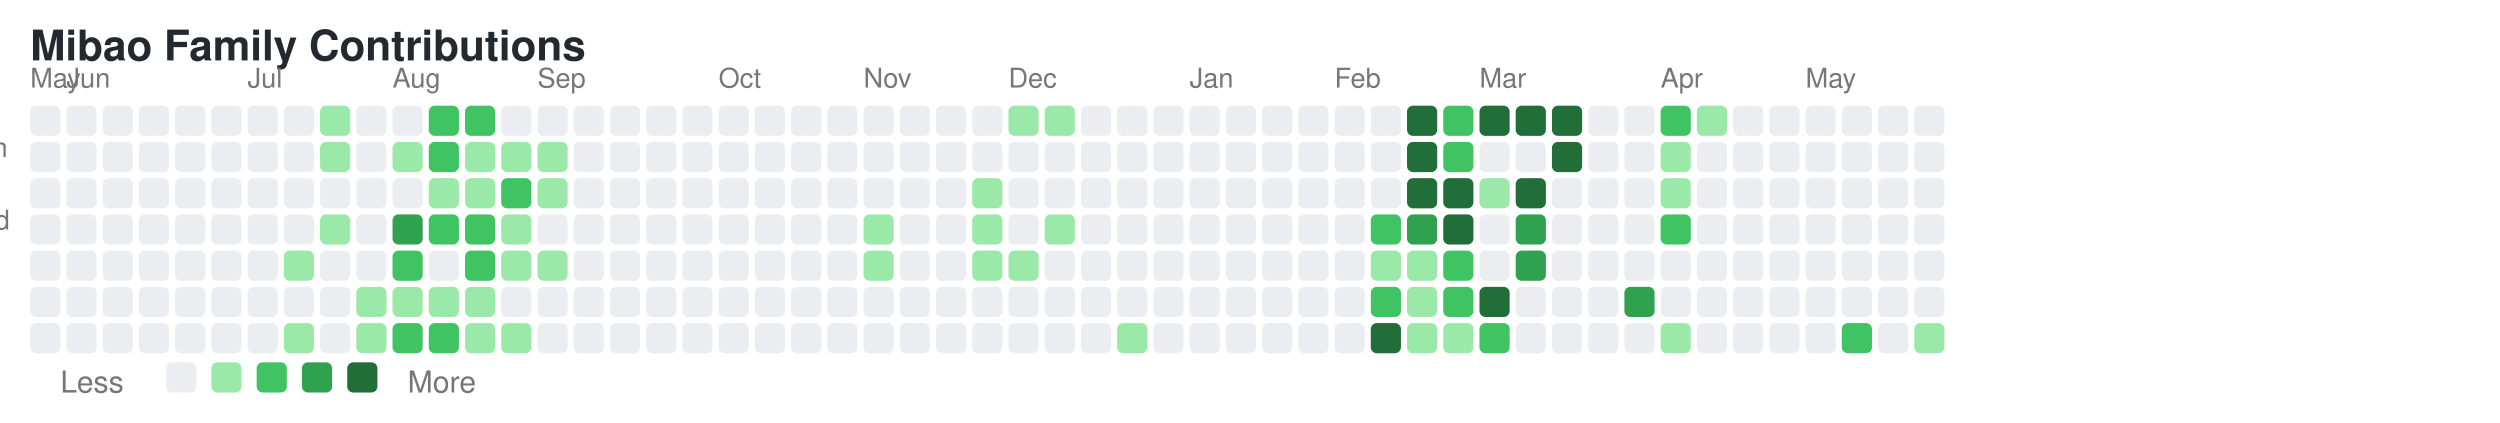
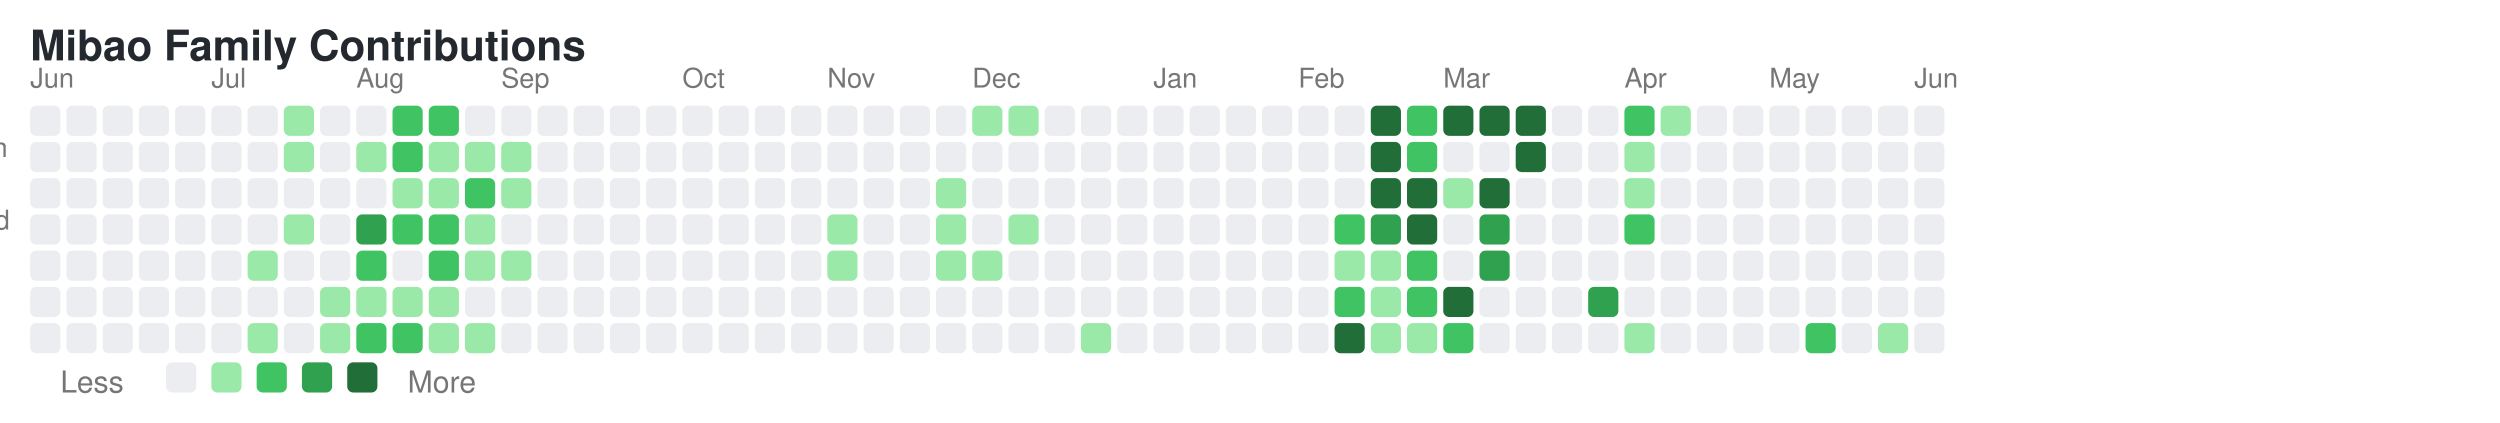
<svg xmlns="http://www.w3.org/2000/svg" width="828" height="140">
  <text x="10" y="20" font-family="-apple-system, BlinkMacSystemFont, Segoe UI, Helvetica, Arial, sans-serif" font-size="14" font-weight="600" fill="#24292f">Mibao Family Contributions</text>
  <g transform="translate(10, 35)">
-     <text x="0" y="-6" font-family="-apple-system, BlinkMacSystemFont, Segoe UI, Helvetica, Arial, sans-serif" font-size="9" fill="#767676">May</text>
-     <text x="12" y="-6" font-family="-apple-system, BlinkMacSystemFont, Segoe UI, Helvetica, Arial, sans-serif" font-size="9" fill="#767676">Jun</text>
-     <text x="72" y="-6" font-family="-apple-system, BlinkMacSystemFont, Segoe UI, Helvetica, Arial, sans-serif" font-size="9" fill="#767676">Jul</text>
-     <text x="120" y="-6" font-family="-apple-system, BlinkMacSystemFont, Segoe UI, Helvetica, Arial, sans-serif" font-size="9" fill="#767676">Aug</text>
-     <text x="168" y="-6" font-family="-apple-system, BlinkMacSystemFont, Segoe UI, Helvetica, Arial, sans-serif" font-size="9" fill="#767676">Sep</text>
-     <text x="228" y="-6" font-family="-apple-system, BlinkMacSystemFont, Segoe UI, Helvetica, Arial, sans-serif" font-size="9" fill="#767676">Oct</text>
-     <text x="276" y="-6" font-family="-apple-system, BlinkMacSystemFont, Segoe UI, Helvetica, Arial, sans-serif" font-size="9" fill="#767676">Nov</text>
-     <text x="324" y="-6" font-family="-apple-system, BlinkMacSystemFont, Segoe UI, Helvetica, Arial, sans-serif" font-size="9" fill="#767676">Dec</text>
-     <text x="384" y="-6" font-family="-apple-system, BlinkMacSystemFont, Segoe UI, Helvetica, Arial, sans-serif" font-size="9" fill="#767676">Jan</text>
-     <text x="432" y="-6" font-family="-apple-system, BlinkMacSystemFont, Segoe UI, Helvetica, Arial, sans-serif" font-size="9" fill="#767676">Feb</text>
-     <text x="480" y="-6" font-family="-apple-system, BlinkMacSystemFont, Segoe UI, Helvetica, Arial, sans-serif" font-size="9" fill="#767676">Mar</text>
-     <text x="540" y="-6" font-family="-apple-system, BlinkMacSystemFont, Segoe UI, Helvetica, Arial, sans-serif" font-size="9" fill="#767676">Apr</text>
-     <text x="588" y="-6" font-family="-apple-system, BlinkMacSystemFont, Segoe UI, Helvetica, Arial, sans-serif" font-size="9" fill="#767676">May</text>
+     <text x="0" y="-6" font-family="-apple-system, BlinkMacSystemFont, Segoe UI, Helvetica, Arial, sans-serif" font-size="9" fill="#767676">Jun</text>
+     <text x="60" y="-6" font-family="-apple-system, BlinkMacSystemFont, Segoe UI, Helvetica, Arial, sans-serif" font-size="9" fill="#767676">Jul</text>
+     <text x="108" y="-6" font-family="-apple-system, BlinkMacSystemFont, Segoe UI, Helvetica, Arial, sans-serif" font-size="9" fill="#767676">Aug</text>
+     <text x="156" y="-6" font-family="-apple-system, BlinkMacSystemFont, Segoe UI, Helvetica, Arial, sans-serif" font-size="9" fill="#767676">Sep</text>
+     <text x="216" y="-6" font-family="-apple-system, BlinkMacSystemFont, Segoe UI, Helvetica, Arial, sans-serif" font-size="9" fill="#767676">Oct</text>
+     <text x="264" y="-6" font-family="-apple-system, BlinkMacSystemFont, Segoe UI, Helvetica, Arial, sans-serif" font-size="9" fill="#767676">Nov</text>
+     <text x="312" y="-6" font-family="-apple-system, BlinkMacSystemFont, Segoe UI, Helvetica, Arial, sans-serif" font-size="9" fill="#767676">Dec</text>
+     <text x="372" y="-6" font-family="-apple-system, BlinkMacSystemFont, Segoe UI, Helvetica, Arial, sans-serif" font-size="9" fill="#767676">Jan</text>
+     <text x="420" y="-6" font-family="-apple-system, BlinkMacSystemFont, Segoe UI, Helvetica, Arial, sans-serif" font-size="9" fill="#767676">Feb</text>
+     <text x="468" y="-6" font-family="-apple-system, BlinkMacSystemFont, Segoe UI, Helvetica, Arial, sans-serif" font-size="9" fill="#767676">Mar</text>
+     <text x="528" y="-6" font-family="-apple-system, BlinkMacSystemFont, Segoe UI, Helvetica, Arial, sans-serif" font-size="9" fill="#767676">Apr</text>
+     <text x="576" y="-6" font-family="-apple-system, BlinkMacSystemFont, Segoe UI, Helvetica, Arial, sans-serif" font-size="9" fill="#767676">May</text>
+     <text x="624" y="-6" font-family="-apple-system, BlinkMacSystemFont, Segoe UI, Helvetica, Arial, sans-serif" font-size="9" fill="#767676">Jun</text>
    <text x="-25" y="17.0" font-family="-apple-system, BlinkMacSystemFont, Segoe UI, Helvetica, Arial, sans-serif" font-size="9" fill="#767676">Mon</text>
    <text x="-25" y="41.0" font-family="-apple-system, BlinkMacSystemFont, Segoe UI, Helvetica, Arial, sans-serif" font-size="9" fill="#767676">Wed</text>
    <text x="-25" y="65.0" font-family="-apple-system, BlinkMacSystemFont, Segoe UI, Helvetica, Arial, sans-serif" font-size="9" fill="#767676">Fri</text>
    <rect x="0" y="0" width="10" height="10" fill="#ebedf0" rx="2" />
    <rect x="0" y="12" width="10" height="10" fill="#ebedf0" rx="2" />
    <rect x="0" y="24" width="10" height="10" fill="#ebedf0" rx="2" />
    <rect x="0" y="36" width="10" height="10" fill="#ebedf0" rx="2" />
    <rect x="0" y="48" width="10" height="10" fill="#ebedf0" rx="2" />
    <rect x="0" y="60" width="10" height="10" fill="#ebedf0" rx="2" />
    <rect x="0" y="72" width="10" height="10" fill="#ebedf0" rx="2" />
    <rect x="12" y="0" width="10" height="10" fill="#ebedf0" rx="2" />
    <rect x="12" y="12" width="10" height="10" fill="#ebedf0" rx="2" />
    <rect x="12" y="24" width="10" height="10" fill="#ebedf0" rx="2" />
    <rect x="12" y="36" width="10" height="10" fill="#ebedf0" rx="2" />
    <rect x="12" y="48" width="10" height="10" fill="#ebedf0" rx="2" />
    <rect x="12" y="60" width="10" height="10" fill="#ebedf0" rx="2" />
    <rect x="12" y="72" width="10" height="10" fill="#ebedf0" rx="2" />
    <rect x="24" y="0" width="10" height="10" fill="#ebedf0" rx="2" />
    <rect x="24" y="12" width="10" height="10" fill="#ebedf0" rx="2" />
    <rect x="24" y="24" width="10" height="10" fill="#ebedf0" rx="2" />
    <rect x="24" y="36" width="10" height="10" fill="#ebedf0" rx="2" />
    <rect x="24" y="48" width="10" height="10" fill="#ebedf0" rx="2" />
    <rect x="24" y="60" width="10" height="10" fill="#ebedf0" rx="2" />
    <rect x="24" y="72" width="10" height="10" fill="#ebedf0" rx="2" />
    <rect x="36" y="0" width="10" height="10" fill="#ebedf0" rx="2" />
    <rect x="36" y="12" width="10" height="10" fill="#ebedf0" rx="2" />
    <rect x="36" y="24" width="10" height="10" fill="#ebedf0" rx="2" />
    <rect x="36" y="36" width="10" height="10" fill="#ebedf0" rx="2" />
    <rect x="36" y="48" width="10" height="10" fill="#ebedf0" rx="2" />
    <rect x="36" y="60" width="10" height="10" fill="#ebedf0" rx="2" />
    <rect x="36" y="72" width="10" height="10" fill="#ebedf0" rx="2" />
    <rect x="48" y="0" width="10" height="10" fill="#ebedf0" rx="2" />
    <rect x="48" y="12" width="10" height="10" fill="#ebedf0" rx="2" />
    <rect x="48" y="24" width="10" height="10" fill="#ebedf0" rx="2" />
    <rect x="48" y="36" width="10" height="10" fill="#ebedf0" rx="2" />
    <rect x="48" y="48" width="10" height="10" fill="#ebedf0" rx="2" />
    <rect x="48" y="60" width="10" height="10" fill="#ebedf0" rx="2" />
    <rect x="48" y="72" width="10" height="10" fill="#ebedf0" rx="2" />
    <rect x="60" y="0" width="10" height="10" fill="#ebedf0" rx="2" />
    <rect x="60" y="12" width="10" height="10" fill="#ebedf0" rx="2" />
    <rect x="60" y="24" width="10" height="10" fill="#ebedf0" rx="2" />
    <rect x="60" y="36" width="10" height="10" fill="#ebedf0" rx="2" />
    <rect x="60" y="48" width="10" height="10" fill="#ebedf0" rx="2" />
    <rect x="60" y="60" width="10" height="10" fill="#ebedf0" rx="2" />
    <rect x="60" y="72" width="10" height="10" fill="#ebedf0" rx="2" />
    <rect x="72" y="0" width="10" height="10" fill="#ebedf0" rx="2" />
    <rect x="72" y="12" width="10" height="10" fill="#ebedf0" rx="2" />
    <rect x="72" y="24" width="10" height="10" fill="#ebedf0" rx="2" />
    <rect x="72" y="36" width="10" height="10" fill="#ebedf0" rx="2" />
-     <rect x="72" y="48" width="10" height="10" fill="#ebedf0" rx="2" />
+     <rect x="72" y="48" width="10" height="10" fill="#9be9a8" rx="2" />
    <rect x="72" y="60" width="10" height="10" fill="#ebedf0" rx="2" />
-     <rect x="72" y="72" width="10" height="10" fill="#ebedf0" rx="2" />
-     <rect x="84" y="0" width="10" height="10" fill="#ebedf0" rx="2" />
-     <rect x="84" y="12" width="10" height="10" fill="#ebedf0" rx="2" />
+     <rect x="72" y="72" width="10" height="10" fill="#9be9a8" rx="2" />
+     <rect x="84" y="0" width="10" height="10" fill="#9be9a8" rx="2" />
+     <rect x="84" y="12" width="10" height="10" fill="#9be9a8" rx="2" />
    <rect x="84" y="24" width="10" height="10" fill="#ebedf0" rx="2" />
-     <rect x="84" y="36" width="10" height="10" fill="#ebedf0" rx="2" />
-     <rect x="84" y="48" width="10" height="10" fill="#9be9a8" rx="2" />
+     <rect x="84" y="36" width="10" height="10" fill="#9be9a8" rx="2" />
+     <rect x="84" y="48" width="10" height="10" fill="#ebedf0" rx="2" />
    <rect x="84" y="60" width="10" height="10" fill="#ebedf0" rx="2" />
-     <rect x="84" y="72" width="10" height="10" fill="#9be9a8" rx="2" />
-     <rect x="96" y="0" width="10" height="10" fill="#9be9a8" rx="2" />
-     <rect x="96" y="12" width="10" height="10" fill="#9be9a8" rx="2" />
+     <rect x="84" y="72" width="10" height="10" fill="#ebedf0" rx="2" />
+     <rect x="96" y="0" width="10" height="10" fill="#ebedf0" rx="2" />
+     <rect x="96" y="12" width="10" height="10" fill="#ebedf0" rx="2" />
    <rect x="96" y="24" width="10" height="10" fill="#ebedf0" rx="2" />
-     <rect x="96" y="36" width="10" height="10" fill="#9be9a8" rx="2" />
+     <rect x="96" y="36" width="10" height="10" fill="#ebedf0" rx="2" />
    <rect x="96" y="48" width="10" height="10" fill="#ebedf0" rx="2" />
-     <rect x="96" y="60" width="10" height="10" fill="#ebedf0" rx="2" />
-     <rect x="96" y="72" width="10" height="10" fill="#ebedf0" rx="2" />
+     <rect x="96" y="60" width="10" height="10" fill="#9be9a8" rx="2" />
+     <rect x="96" y="72" width="10" height="10" fill="#9be9a8" rx="2" />
    <rect x="108" y="0" width="10" height="10" fill="#ebedf0" rx="2" />
-     <rect x="108" y="12" width="10" height="10" fill="#ebedf0" rx="2" />
+     <rect x="108" y="12" width="10" height="10" fill="#9be9a8" rx="2" />
    <rect x="108" y="24" width="10" height="10" fill="#ebedf0" rx="2" />
-     <rect x="108" y="36" width="10" height="10" fill="#ebedf0" rx="2" />
-     <rect x="108" y="48" width="10" height="10" fill="#ebedf0" rx="2" />
+     <rect x="108" y="36" width="10" height="10" fill="#30a14e" rx="2" />
+     <rect x="108" y="48" width="10" height="10" fill="#40c463" rx="2" />
    <rect x="108" y="60" width="10" height="10" fill="#9be9a8" rx="2" />
-     <rect x="108" y="72" width="10" height="10" fill="#9be9a8" rx="2" />
-     <rect x="120" y="0" width="10" height="10" fill="#ebedf0" rx="2" />
-     <rect x="120" y="12" width="10" height="10" fill="#9be9a8" rx="2" />
-     <rect x="120" y="24" width="10" height="10" fill="#ebedf0" rx="2" />
-     <rect x="120" y="36" width="10" height="10" fill="#30a14e" rx="2" />
-     <rect x="120" y="48" width="10" height="10" fill="#40c463" rx="2" />
+     <rect x="108" y="72" width="10" height="10" fill="#40c463" rx="2" />
+     <rect x="120" y="0" width="10" height="10" fill="#40c463" rx="2" />
+     <rect x="120" y="12" width="10" height="10" fill="#40c463" rx="2" />
+     <rect x="120" y="24" width="10" height="10" fill="#9be9a8" rx="2" />
+     <rect x="120" y="36" width="10" height="10" fill="#40c463" rx="2" />
+     <rect x="120" y="48" width="10" height="10" fill="#ebedf0" rx="2" />
    <rect x="120" y="60" width="10" height="10" fill="#9be9a8" rx="2" />
    <rect x="120" y="72" width="10" height="10" fill="#40c463" rx="2" />
    <rect x="132" y="0" width="10" height="10" fill="#40c463" rx="2" />
-     <rect x="132" y="12" width="10" height="10" fill="#40c463" rx="2" />
+     <rect x="132" y="12" width="10" height="10" fill="#9be9a8" rx="2" />
    <rect x="132" y="24" width="10" height="10" fill="#9be9a8" rx="2" />
    <rect x="132" y="36" width="10" height="10" fill="#40c463" rx="2" />
-     <rect x="132" y="48" width="10" height="10" fill="#ebedf0" rx="2" />
+     <rect x="132" y="48" width="10" height="10" fill="#40c463" rx="2" />
    <rect x="132" y="60" width="10" height="10" fill="#9be9a8" rx="2" />
-     <rect x="132" y="72" width="10" height="10" fill="#40c463" rx="2" />
-     <rect x="144" y="0" width="10" height="10" fill="#40c463" rx="2" />
+     <rect x="132" y="72" width="10" height="10" fill="#9be9a8" rx="2" />
+     <rect x="144" y="0" width="10" height="10" fill="#ebedf0" rx="2" />
    <rect x="144" y="12" width="10" height="10" fill="#9be9a8" rx="2" />
-     <rect x="144" y="24" width="10" height="10" fill="#9be9a8" rx="2" />
-     <rect x="144" y="36" width="10" height="10" fill="#40c463" rx="2" />
-     <rect x="144" y="48" width="10" height="10" fill="#40c463" rx="2" />
-     <rect x="144" y="60" width="10" height="10" fill="#9be9a8" rx="2" />
+     <rect x="144" y="24" width="10" height="10" fill="#40c463" rx="2" />
+     <rect x="144" y="36" width="10" height="10" fill="#9be9a8" rx="2" />
+     <rect x="144" y="48" width="10" height="10" fill="#9be9a8" rx="2" />
+     <rect x="144" y="60" width="10" height="10" fill="#ebedf0" rx="2" />
    <rect x="144" y="72" width="10" height="10" fill="#9be9a8" rx="2" />
    <rect x="156" y="0" width="10" height="10" fill="#ebedf0" rx="2" />
    <rect x="156" y="12" width="10" height="10" fill="#9be9a8" rx="2" />
-     <rect x="156" y="24" width="10" height="10" fill="#40c463" rx="2" />
-     <rect x="156" y="36" width="10" height="10" fill="#9be9a8" rx="2" />
+     <rect x="156" y="24" width="10" height="10" fill="#9be9a8" rx="2" />
+     <rect x="156" y="36" width="10" height="10" fill="#ebedf0" rx="2" />
    <rect x="156" y="48" width="10" height="10" fill="#9be9a8" rx="2" />
    <rect x="156" y="60" width="10" height="10" fill="#ebedf0" rx="2" />
-     <rect x="156" y="72" width="10" height="10" fill="#9be9a8" rx="2" />
+     <rect x="156" y="72" width="10" height="10" fill="#ebedf0" rx="2" />
    <rect x="168" y="0" width="10" height="10" fill="#ebedf0" rx="2" />
-     <rect x="168" y="12" width="10" height="10" fill="#9be9a8" rx="2" />
-     <rect x="168" y="24" width="10" height="10" fill="#9be9a8" rx="2" />
+     <rect x="168" y="12" width="10" height="10" fill="#ebedf0" rx="2" />
+     <rect x="168" y="24" width="10" height="10" fill="#ebedf0" rx="2" />
    <rect x="168" y="36" width="10" height="10" fill="#ebedf0" rx="2" />
-     <rect x="168" y="48" width="10" height="10" fill="#9be9a8" rx="2" />
+     <rect x="168" y="48" width="10" height="10" fill="#ebedf0" rx="2" />
    <rect x="168" y="60" width="10" height="10" fill="#ebedf0" rx="2" />
    <rect x="168" y="72" width="10" height="10" fill="#ebedf0" rx="2" />
    <rect x="180" y="0" width="10" height="10" fill="#ebedf0" rx="2" />
    <rect x="180" y="12" width="10" height="10" fill="#ebedf0" rx="2" />
    <rect x="180" y="24" width="10" height="10" fill="#ebedf0" rx="2" />
    <rect x="180" y="36" width="10" height="10" fill="#ebedf0" rx="2" />
    <rect x="180" y="48" width="10" height="10" fill="#ebedf0" rx="2" />
    <rect x="180" y="60" width="10" height="10" fill="#ebedf0" rx="2" />
    <rect x="180" y="72" width="10" height="10" fill="#ebedf0" rx="2" />
    <rect x="192" y="0" width="10" height="10" fill="#ebedf0" rx="2" />
    <rect x="192" y="12" width="10" height="10" fill="#ebedf0" rx="2" />
    <rect x="192" y="24" width="10" height="10" fill="#ebedf0" rx="2" />
    <rect x="192" y="36" width="10" height="10" fill="#ebedf0" rx="2" />
    <rect x="192" y="48" width="10" height="10" fill="#ebedf0" rx="2" />
    <rect x="192" y="60" width="10" height="10" fill="#ebedf0" rx="2" />
    <rect x="192" y="72" width="10" height="10" fill="#ebedf0" rx="2" />
    <rect x="204" y="0" width="10" height="10" fill="#ebedf0" rx="2" />
    <rect x="204" y="12" width="10" height="10" fill="#ebedf0" rx="2" />
    <rect x="204" y="24" width="10" height="10" fill="#ebedf0" rx="2" />
    <rect x="204" y="36" width="10" height="10" fill="#ebedf0" rx="2" />
    <rect x="204" y="48" width="10" height="10" fill="#ebedf0" rx="2" />
    <rect x="204" y="60" width="10" height="10" fill="#ebedf0" rx="2" />
    <rect x="204" y="72" width="10" height="10" fill="#ebedf0" rx="2" />
    <rect x="216" y="0" width="10" height="10" fill="#ebedf0" rx="2" />
    <rect x="216" y="12" width="10" height="10" fill="#ebedf0" rx="2" />
    <rect x="216" y="24" width="10" height="10" fill="#ebedf0" rx="2" />
    <rect x="216" y="36" width="10" height="10" fill="#ebedf0" rx="2" />
    <rect x="216" y="48" width="10" height="10" fill="#ebedf0" rx="2" />
    <rect x="216" y="60" width="10" height="10" fill="#ebedf0" rx="2" />
    <rect x="216" y="72" width="10" height="10" fill="#ebedf0" rx="2" />
    <rect x="228" y="0" width="10" height="10" fill="#ebedf0" rx="2" />
    <rect x="228" y="12" width="10" height="10" fill="#ebedf0" rx="2" />
    <rect x="228" y="24" width="10" height="10" fill="#ebedf0" rx="2" />
    <rect x="228" y="36" width="10" height="10" fill="#ebedf0" rx="2" />
    <rect x="228" y="48" width="10" height="10" fill="#ebedf0" rx="2" />
    <rect x="228" y="60" width="10" height="10" fill="#ebedf0" rx="2" />
    <rect x="228" y="72" width="10" height="10" fill="#ebedf0" rx="2" />
    <rect x="240" y="0" width="10" height="10" fill="#ebedf0" rx="2" />
    <rect x="240" y="12" width="10" height="10" fill="#ebedf0" rx="2" />
    <rect x="240" y="24" width="10" height="10" fill="#ebedf0" rx="2" />
    <rect x="240" y="36" width="10" height="10" fill="#ebedf0" rx="2" />
    <rect x="240" y="48" width="10" height="10" fill="#ebedf0" rx="2" />
    <rect x="240" y="60" width="10" height="10" fill="#ebedf0" rx="2" />
    <rect x="240" y="72" width="10" height="10" fill="#ebedf0" rx="2" />
    <rect x="252" y="0" width="10" height="10" fill="#ebedf0" rx="2" />
    <rect x="252" y="12" width="10" height="10" fill="#ebedf0" rx="2" />
    <rect x="252" y="24" width="10" height="10" fill="#ebedf0" rx="2" />
    <rect x="252" y="36" width="10" height="10" fill="#ebedf0" rx="2" />
    <rect x="252" y="48" width="10" height="10" fill="#ebedf0" rx="2" />
    <rect x="252" y="60" width="10" height="10" fill="#ebedf0" rx="2" />
    <rect x="252" y="72" width="10" height="10" fill="#ebedf0" rx="2" />
    <rect x="264" y="0" width="10" height="10" fill="#ebedf0" rx="2" />
    <rect x="264" y="12" width="10" height="10" fill="#ebedf0" rx="2" />
    <rect x="264" y="24" width="10" height="10" fill="#ebedf0" rx="2" />
-     <rect x="264" y="36" width="10" height="10" fill="#ebedf0" rx="2" />
-     <rect x="264" y="48" width="10" height="10" fill="#ebedf0" rx="2" />
+     <rect x="264" y="36" width="10" height="10" fill="#9be9a8" rx="2" />
+     <rect x="264" y="48" width="10" height="10" fill="#9be9a8" rx="2" />
    <rect x="264" y="60" width="10" height="10" fill="#ebedf0" rx="2" />
    <rect x="264" y="72" width="10" height="10" fill="#ebedf0" rx="2" />
    <rect x="276" y="0" width="10" height="10" fill="#ebedf0" rx="2" />
    <rect x="276" y="12" width="10" height="10" fill="#ebedf0" rx="2" />
    <rect x="276" y="24" width="10" height="10" fill="#ebedf0" rx="2" />
-     <rect x="276" y="36" width="10" height="10" fill="#9be9a8" rx="2" />
-     <rect x="276" y="48" width="10" height="10" fill="#9be9a8" rx="2" />
+     <rect x="276" y="36" width="10" height="10" fill="#ebedf0" rx="2" />
+     <rect x="276" y="48" width="10" height="10" fill="#ebedf0" rx="2" />
    <rect x="276" y="60" width="10" height="10" fill="#ebedf0" rx="2" />
    <rect x="276" y="72" width="10" height="10" fill="#ebedf0" rx="2" />
    <rect x="288" y="0" width="10" height="10" fill="#ebedf0" rx="2" />
    <rect x="288" y="12" width="10" height="10" fill="#ebedf0" rx="2" />
    <rect x="288" y="24" width="10" height="10" fill="#ebedf0" rx="2" />
    <rect x="288" y="36" width="10" height="10" fill="#ebedf0" rx="2" />
    <rect x="288" y="48" width="10" height="10" fill="#ebedf0" rx="2" />
    <rect x="288" y="60" width="10" height="10" fill="#ebedf0" rx="2" />
    <rect x="288" y="72" width="10" height="10" fill="#ebedf0" rx="2" />
    <rect x="300" y="0" width="10" height="10" fill="#ebedf0" rx="2" />
    <rect x="300" y="12" width="10" height="10" fill="#ebedf0" rx="2" />
-     <rect x="300" y="24" width="10" height="10" fill="#ebedf0" rx="2" />
-     <rect x="300" y="36" width="10" height="10" fill="#ebedf0" rx="2" />
-     <rect x="300" y="48" width="10" height="10" fill="#ebedf0" rx="2" />
+     <rect x="300" y="24" width="10" height="10" fill="#9be9a8" rx="2" />
+     <rect x="300" y="36" width="10" height="10" fill="#9be9a8" rx="2" />
+     <rect x="300" y="48" width="10" height="10" fill="#9be9a8" rx="2" />
    <rect x="300" y="60" width="10" height="10" fill="#ebedf0" rx="2" />
    <rect x="300" y="72" width="10" height="10" fill="#ebedf0" rx="2" />
-     <rect x="312" y="0" width="10" height="10" fill="#ebedf0" rx="2" />
+     <rect x="312" y="0" width="10" height="10" fill="#9be9a8" rx="2" />
    <rect x="312" y="12" width="10" height="10" fill="#ebedf0" rx="2" />
-     <rect x="312" y="24" width="10" height="10" fill="#9be9a8" rx="2" />
-     <rect x="312" y="36" width="10" height="10" fill="#9be9a8" rx="2" />
+     <rect x="312" y="24" width="10" height="10" fill="#ebedf0" rx="2" />
+     <rect x="312" y="36" width="10" height="10" fill="#ebedf0" rx="2" />
    <rect x="312" y="48" width="10" height="10" fill="#9be9a8" rx="2" />
    <rect x="312" y="60" width="10" height="10" fill="#ebedf0" rx="2" />
    <rect x="312" y="72" width="10" height="10" fill="#ebedf0" rx="2" />
    <rect x="324" y="0" width="10" height="10" fill="#9be9a8" rx="2" />
    <rect x="324" y="12" width="10" height="10" fill="#ebedf0" rx="2" />
    <rect x="324" y="24" width="10" height="10" fill="#ebedf0" rx="2" />
-     <rect x="324" y="36" width="10" height="10" fill="#ebedf0" rx="2" />
-     <rect x="324" y="48" width="10" height="10" fill="#9be9a8" rx="2" />
+     <rect x="324" y="36" width="10" height="10" fill="#9be9a8" rx="2" />
+     <rect x="324" y="48" width="10" height="10" fill="#ebedf0" rx="2" />
    <rect x="324" y="60" width="10" height="10" fill="#ebedf0" rx="2" />
    <rect x="324" y="72" width="10" height="10" fill="#ebedf0" rx="2" />
-     <rect x="336" y="0" width="10" height="10" fill="#9be9a8" rx="2" />
+     <rect x="336" y="0" width="10" height="10" fill="#ebedf0" rx="2" />
    <rect x="336" y="12" width="10" height="10" fill="#ebedf0" rx="2" />
    <rect x="336" y="24" width="10" height="10" fill="#ebedf0" rx="2" />
-     <rect x="336" y="36" width="10" height="10" fill="#9be9a8" rx="2" />
+     <rect x="336" y="36" width="10" height="10" fill="#ebedf0" rx="2" />
    <rect x="336" y="48" width="10" height="10" fill="#ebedf0" rx="2" />
    <rect x="336" y="60" width="10" height="10" fill="#ebedf0" rx="2" />
    <rect x="336" y="72" width="10" height="10" fill="#ebedf0" rx="2" />
    <rect x="348" y="0" width="10" height="10" fill="#ebedf0" rx="2" />
    <rect x="348" y="12" width="10" height="10" fill="#ebedf0" rx="2" />
    <rect x="348" y="24" width="10" height="10" fill="#ebedf0" rx="2" />
    <rect x="348" y="36" width="10" height="10" fill="#ebedf0" rx="2" />
    <rect x="348" y="48" width="10" height="10" fill="#ebedf0" rx="2" />
    <rect x="348" y="60" width="10" height="10" fill="#ebedf0" rx="2" />
-     <rect x="348" y="72" width="10" height="10" fill="#ebedf0" rx="2" />
+     <rect x="348" y="72" width="10" height="10" fill="#9be9a8" rx="2" />
    <rect x="360" y="0" width="10" height="10" fill="#ebedf0" rx="2" />
    <rect x="360" y="12" width="10" height="10" fill="#ebedf0" rx="2" />
    <rect x="360" y="24" width="10" height="10" fill="#ebedf0" rx="2" />
    <rect x="360" y="36" width="10" height="10" fill="#ebedf0" rx="2" />
    <rect x="360" y="48" width="10" height="10" fill="#ebedf0" rx="2" />
    <rect x="360" y="60" width="10" height="10" fill="#ebedf0" rx="2" />
-     <rect x="360" y="72" width="10" height="10" fill="#9be9a8" rx="2" />
+     <rect x="360" y="72" width="10" height="10" fill="#ebedf0" rx="2" />
    <rect x="372" y="0" width="10" height="10" fill="#ebedf0" rx="2" />
    <rect x="372" y="12" width="10" height="10" fill="#ebedf0" rx="2" />
    <rect x="372" y="24" width="10" height="10" fill="#ebedf0" rx="2" />
    <rect x="372" y="36" width="10" height="10" fill="#ebedf0" rx="2" />
    <rect x="372" y="48" width="10" height="10" fill="#ebedf0" rx="2" />
    <rect x="372" y="60" width="10" height="10" fill="#ebedf0" rx="2" />
    <rect x="372" y="72" width="10" height="10" fill="#ebedf0" rx="2" />
    <rect x="384" y="0" width="10" height="10" fill="#ebedf0" rx="2" />
    <rect x="384" y="12" width="10" height="10" fill="#ebedf0" rx="2" />
    <rect x="384" y="24" width="10" height="10" fill="#ebedf0" rx="2" />
    <rect x="384" y="36" width="10" height="10" fill="#ebedf0" rx="2" />
    <rect x="384" y="48" width="10" height="10" fill="#ebedf0" rx="2" />
    <rect x="384" y="60" width="10" height="10" fill="#ebedf0" rx="2" />
    <rect x="384" y="72" width="10" height="10" fill="#ebedf0" rx="2" />
    <rect x="396" y="0" width="10" height="10" fill="#ebedf0" rx="2" />
    <rect x="396" y="12" width="10" height="10" fill="#ebedf0" rx="2" />
    <rect x="396" y="24" width="10" height="10" fill="#ebedf0" rx="2" />
    <rect x="396" y="36" width="10" height="10" fill="#ebedf0" rx="2" />
    <rect x="396" y="48" width="10" height="10" fill="#ebedf0" rx="2" />
    <rect x="396" y="60" width="10" height="10" fill="#ebedf0" rx="2" />
    <rect x="396" y="72" width="10" height="10" fill="#ebedf0" rx="2" />
    <rect x="408" y="0" width="10" height="10" fill="#ebedf0" rx="2" />
    <rect x="408" y="12" width="10" height="10" fill="#ebedf0" rx="2" />
    <rect x="408" y="24" width="10" height="10" fill="#ebedf0" rx="2" />
    <rect x="408" y="36" width="10" height="10" fill="#ebedf0" rx="2" />
    <rect x="408" y="48" width="10" height="10" fill="#ebedf0" rx="2" />
    <rect x="408" y="60" width="10" height="10" fill="#ebedf0" rx="2" />
    <rect x="408" y="72" width="10" height="10" fill="#ebedf0" rx="2" />
    <rect x="420" y="0" width="10" height="10" fill="#ebedf0" rx="2" />
    <rect x="420" y="12" width="10" height="10" fill="#ebedf0" rx="2" />
    <rect x="420" y="24" width="10" height="10" fill="#ebedf0" rx="2" />
    <rect x="420" y="36" width="10" height="10" fill="#ebedf0" rx="2" />
    <rect x="420" y="48" width="10" height="10" fill="#ebedf0" rx="2" />
    <rect x="420" y="60" width="10" height="10" fill="#ebedf0" rx="2" />
    <rect x="420" y="72" width="10" height="10" fill="#ebedf0" rx="2" />
    <rect x="432" y="0" width="10" height="10" fill="#ebedf0" rx="2" />
    <rect x="432" y="12" width="10" height="10" fill="#ebedf0" rx="2" />
    <rect x="432" y="24" width="10" height="10" fill="#ebedf0" rx="2" />
-     <rect x="432" y="36" width="10" height="10" fill="#ebedf0" rx="2" />
-     <rect x="432" y="48" width="10" height="10" fill="#ebedf0" rx="2" />
-     <rect x="432" y="60" width="10" height="10" fill="#ebedf0" rx="2" />
-     <rect x="432" y="72" width="10" height="10" fill="#ebedf0" rx="2" />
-     <rect x="444" y="0" width="10" height="10" fill="#ebedf0" rx="2" />
-     <rect x="444" y="12" width="10" height="10" fill="#ebedf0" rx="2" />
-     <rect x="444" y="24" width="10" height="10" fill="#ebedf0" rx="2" />
-     <rect x="444" y="36" width="10" height="10" fill="#40c463" rx="2" />
+     <rect x="432" y="36" width="10" height="10" fill="#40c463" rx="2" />
+     <rect x="432" y="48" width="10" height="10" fill="#9be9a8" rx="2" />
+     <rect x="432" y="60" width="10" height="10" fill="#40c463" rx="2" />
+     <rect x="432" y="72" width="10" height="10" fill="#216e39" rx="2" />
+     <rect x="444" y="0" width="10" height="10" fill="#216e39" rx="2" />
+     <rect x="444" y="12" width="10" height="10" fill="#216e39" rx="2" />
+     <rect x="444" y="24" width="10" height="10" fill="#216e39" rx="2" />
+     <rect x="444" y="36" width="10" height="10" fill="#30a14e" rx="2" />
    <rect x="444" y="48" width="10" height="10" fill="#9be9a8" rx="2" />
-     <rect x="444" y="60" width="10" height="10" fill="#40c463" rx="2" />
-     <rect x="444" y="72" width="10" height="10" fill="#216e39" rx="2" />
-     <rect x="456" y="0" width="10" height="10" fill="#216e39" rx="2" />
-     <rect x="456" y="12" width="10" height="10" fill="#216e39" rx="2" />
+     <rect x="444" y="60" width="10" height="10" fill="#9be9a8" rx="2" />
+     <rect x="444" y="72" width="10" height="10" fill="#9be9a8" rx="2" />
+     <rect x="456" y="0" width="10" height="10" fill="#40c463" rx="2" />
+     <rect x="456" y="12" width="10" height="10" fill="#40c463" rx="2" />
    <rect x="456" y="24" width="10" height="10" fill="#216e39" rx="2" />
-     <rect x="456" y="36" width="10" height="10" fill="#30a14e" rx="2" />
-     <rect x="456" y="48" width="10" height="10" fill="#9be9a8" rx="2" />
-     <rect x="456" y="60" width="10" height="10" fill="#9be9a8" rx="2" />
+     <rect x="456" y="36" width="10" height="10" fill="#216e39" rx="2" />
+     <rect x="456" y="48" width="10" height="10" fill="#40c463" rx="2" />
+     <rect x="456" y="60" width="10" height="10" fill="#40c463" rx="2" />
    <rect x="456" y="72" width="10" height="10" fill="#9be9a8" rx="2" />
-     <rect x="468" y="0" width="10" height="10" fill="#40c463" rx="2" />
-     <rect x="468" y="12" width="10" height="10" fill="#40c463" rx="2" />
-     <rect x="468" y="24" width="10" height="10" fill="#216e39" rx="2" />
-     <rect x="468" y="36" width="10" height="10" fill="#216e39" rx="2" />
-     <rect x="468" y="48" width="10" height="10" fill="#40c463" rx="2" />
-     <rect x="468" y="60" width="10" height="10" fill="#40c463" rx="2" />
-     <rect x="468" y="72" width="10" height="10" fill="#9be9a8" rx="2" />
+     <rect x="468" y="0" width="10" height="10" fill="#216e39" rx="2" />
+     <rect x="468" y="12" width="10" height="10" fill="#ebedf0" rx="2" />
+     <rect x="468" y="24" width="10" height="10" fill="#9be9a8" rx="2" />
+     <rect x="468" y="36" width="10" height="10" fill="#ebedf0" rx="2" />
+     <rect x="468" y="48" width="10" height="10" fill="#ebedf0" rx="2" />
+     <rect x="468" y="60" width="10" height="10" fill="#216e39" rx="2" />
+     <rect x="468" y="72" width="10" height="10" fill="#40c463" rx="2" />
    <rect x="480" y="0" width="10" height="10" fill="#216e39" rx="2" />
    <rect x="480" y="12" width="10" height="10" fill="#ebedf0" rx="2" />
-     <rect x="480" y="24" width="10" height="10" fill="#9be9a8" rx="2" />
-     <rect x="480" y="36" width="10" height="10" fill="#ebedf0" rx="2" />
-     <rect x="480" y="48" width="10" height="10" fill="#ebedf0" rx="2" />
-     <rect x="480" y="60" width="10" height="10" fill="#216e39" rx="2" />
-     <rect x="480" y="72" width="10" height="10" fill="#40c463" rx="2" />
+     <rect x="480" y="24" width="10" height="10" fill="#216e39" rx="2" />
+     <rect x="480" y="36" width="10" height="10" fill="#30a14e" rx="2" />
+     <rect x="480" y="48" width="10" height="10" fill="#30a14e" rx="2" />
+     <rect x="480" y="60" width="10" height="10" fill="#ebedf0" rx="2" />
+     <rect x="480" y="72" width="10" height="10" fill="#ebedf0" rx="2" />
    <rect x="492" y="0" width="10" height="10" fill="#216e39" rx="2" />
-     <rect x="492" y="12" width="10" height="10" fill="#ebedf0" rx="2" />
-     <rect x="492" y="24" width="10" height="10" fill="#216e39" rx="2" />
-     <rect x="492" y="36" width="10" height="10" fill="#30a14e" rx="2" />
-     <rect x="492" y="48" width="10" height="10" fill="#30a14e" rx="2" />
+     <rect x="492" y="12" width="10" height="10" fill="#216e39" rx="2" />
+     <rect x="492" y="24" width="10" height="10" fill="#ebedf0" rx="2" />
+     <rect x="492" y="36" width="10" height="10" fill="#ebedf0" rx="2" />
+     <rect x="492" y="48" width="10" height="10" fill="#ebedf0" rx="2" />
    <rect x="492" y="60" width="10" height="10" fill="#ebedf0" rx="2" />
    <rect x="492" y="72" width="10" height="10" fill="#ebedf0" rx="2" />
-     <rect x="504" y="0" width="10" height="10" fill="#216e39" rx="2" />
-     <rect x="504" y="12" width="10" height="10" fill="#216e39" rx="2" />
+     <rect x="504" y="0" width="10" height="10" fill="#ebedf0" rx="2" />
+     <rect x="504" y="12" width="10" height="10" fill="#ebedf0" rx="2" />
    <rect x="504" y="24" width="10" height="10" fill="#ebedf0" rx="2" />
    <rect x="504" y="36" width="10" height="10" fill="#ebedf0" rx="2" />
    <rect x="504" y="48" width="10" height="10" fill="#ebedf0" rx="2" />
    <rect x="504" y="60" width="10" height="10" fill="#ebedf0" rx="2" />
    <rect x="504" y="72" width="10" height="10" fill="#ebedf0" rx="2" />
    <rect x="516" y="0" width="10" height="10" fill="#ebedf0" rx="2" />
    <rect x="516" y="12" width="10" height="10" fill="#ebedf0" rx="2" />
    <rect x="516" y="24" width="10" height="10" fill="#ebedf0" rx="2" />
    <rect x="516" y="36" width="10" height="10" fill="#ebedf0" rx="2" />
    <rect x="516" y="48" width="10" height="10" fill="#ebedf0" rx="2" />
-     <rect x="516" y="60" width="10" height="10" fill="#ebedf0" rx="2" />
+     <rect x="516" y="60" width="10" height="10" fill="#30a14e" rx="2" />
    <rect x="516" y="72" width="10" height="10" fill="#ebedf0" rx="2" />
-     <rect x="528" y="0" width="10" height="10" fill="#ebedf0" rx="2" />
-     <rect x="528" y="12" width="10" height="10" fill="#ebedf0" rx="2" />
-     <rect x="528" y="24" width="10" height="10" fill="#ebedf0" rx="2" />
-     <rect x="528" y="36" width="10" height="10" fill="#ebedf0" rx="2" />
+     <rect x="528" y="0" width="10" height="10" fill="#40c463" rx="2" />
+     <rect x="528" y="12" width="10" height="10" fill="#9be9a8" rx="2" />
+     <rect x="528" y="24" width="10" height="10" fill="#9be9a8" rx="2" />
+     <rect x="528" y="36" width="10" height="10" fill="#40c463" rx="2" />
    <rect x="528" y="48" width="10" height="10" fill="#ebedf0" rx="2" />
-     <rect x="528" y="60" width="10" height="10" fill="#30a14e" rx="2" />
-     <rect x="528" y="72" width="10" height="10" fill="#ebedf0" rx="2" />
-     <rect x="540" y="0" width="10" height="10" fill="#40c463" rx="2" />
-     <rect x="540" y="12" width="10" height="10" fill="#9be9a8" rx="2" />
-     <rect x="540" y="24" width="10" height="10" fill="#9be9a8" rx="2" />
-     <rect x="540" y="36" width="10" height="10" fill="#40c463" rx="2" />
+     <rect x="528" y="60" width="10" height="10" fill="#ebedf0" rx="2" />
+     <rect x="528" y="72" width="10" height="10" fill="#9be9a8" rx="2" />
+     <rect x="540" y="0" width="10" height="10" fill="#9be9a8" rx="2" />
+     <rect x="540" y="12" width="10" height="10" fill="#ebedf0" rx="2" />
+     <rect x="540" y="24" width="10" height="10" fill="#ebedf0" rx="2" />
+     <rect x="540" y="36" width="10" height="10" fill="#ebedf0" rx="2" />
    <rect x="540" y="48" width="10" height="10" fill="#ebedf0" rx="2" />
    <rect x="540" y="60" width="10" height="10" fill="#ebedf0" rx="2" />
-     <rect x="540" y="72" width="10" height="10" fill="#9be9a8" rx="2" />
-     <rect x="552" y="0" width="10" height="10" fill="#9be9a8" rx="2" />
+     <rect x="540" y="72" width="10" height="10" fill="#ebedf0" rx="2" />
+     <rect x="552" y="0" width="10" height="10" fill="#ebedf0" rx="2" />
    <rect x="552" y="12" width="10" height="10" fill="#ebedf0" rx="2" />
    <rect x="552" y="24" width="10" height="10" fill="#ebedf0" rx="2" />
    <rect x="552" y="36" width="10" height="10" fill="#ebedf0" rx="2" />
    <rect x="552" y="48" width="10" height="10" fill="#ebedf0" rx="2" />
    <rect x="552" y="60" width="10" height="10" fill="#ebedf0" rx="2" />
    <rect x="552" y="72" width="10" height="10" fill="#ebedf0" rx="2" />
    <rect x="564" y="0" width="10" height="10" fill="#ebedf0" rx="2" />
    <rect x="564" y="12" width="10" height="10" fill="#ebedf0" rx="2" />
    <rect x="564" y="24" width="10" height="10" fill="#ebedf0" rx="2" />
    <rect x="564" y="36" width="10" height="10" fill="#ebedf0" rx="2" />
    <rect x="564" y="48" width="10" height="10" fill="#ebedf0" rx="2" />
    <rect x="564" y="60" width="10" height="10" fill="#ebedf0" rx="2" />
    <rect x="564" y="72" width="10" height="10" fill="#ebedf0" rx="2" />
    <rect x="576" y="0" width="10" height="10" fill="#ebedf0" rx="2" />
    <rect x="576" y="12" width="10" height="10" fill="#ebedf0" rx="2" />
    <rect x="576" y="24" width="10" height="10" fill="#ebedf0" rx="2" />
    <rect x="576" y="36" width="10" height="10" fill="#ebedf0" rx="2" />
    <rect x="576" y="48" width="10" height="10" fill="#ebedf0" rx="2" />
    <rect x="576" y="60" width="10" height="10" fill="#ebedf0" rx="2" />
    <rect x="576" y="72" width="10" height="10" fill="#ebedf0" rx="2" />
    <rect x="588" y="0" width="10" height="10" fill="#ebedf0" rx="2" />
    <rect x="588" y="12" width="10" height="10" fill="#ebedf0" rx="2" />
    <rect x="588" y="24" width="10" height="10" fill="#ebedf0" rx="2" />
    <rect x="588" y="36" width="10" height="10" fill="#ebedf0" rx="2" />
    <rect x="588" y="48" width="10" height="10" fill="#ebedf0" rx="2" />
    <rect x="588" y="60" width="10" height="10" fill="#ebedf0" rx="2" />
-     <rect x="588" y="72" width="10" height="10" fill="#ebedf0" rx="2" />
+     <rect x="588" y="72" width="10" height="10" fill="#40c463" rx="2" />
    <rect x="600" y="0" width="10" height="10" fill="#ebedf0" rx="2" />
    <rect x="600" y="12" width="10" height="10" fill="#ebedf0" rx="2" />
    <rect x="600" y="24" width="10" height="10" fill="#ebedf0" rx="2" />
    <rect x="600" y="36" width="10" height="10" fill="#ebedf0" rx="2" />
    <rect x="600" y="48" width="10" height="10" fill="#ebedf0" rx="2" />
    <rect x="600" y="60" width="10" height="10" fill="#ebedf0" rx="2" />
-     <rect x="600" y="72" width="10" height="10" fill="#40c463" rx="2" />
+     <rect x="600" y="72" width="10" height="10" fill="#ebedf0" rx="2" />
    <rect x="612" y="0" width="10" height="10" fill="#ebedf0" rx="2" />
    <rect x="612" y="12" width="10" height="10" fill="#ebedf0" rx="2" />
    <rect x="612" y="24" width="10" height="10" fill="#ebedf0" rx="2" />
    <rect x="612" y="36" width="10" height="10" fill="#ebedf0" rx="2" />
    <rect x="612" y="48" width="10" height="10" fill="#ebedf0" rx="2" />
    <rect x="612" y="60" width="10" height="10" fill="#ebedf0" rx="2" />
-     <rect x="612" y="72" width="10" height="10" fill="#ebedf0" rx="2" />
+     <rect x="612" y="72" width="10" height="10" fill="#9be9a8" rx="2" />
    <rect x="624" y="0" width="10" height="10" fill="#ebedf0" rx="2" />
    <rect x="624" y="12" width="10" height="10" fill="#ebedf0" rx="2" />
    <rect x="624" y="24" width="10" height="10" fill="#ebedf0" rx="2" />
    <rect x="624" y="36" width="10" height="10" fill="#ebedf0" rx="2" />
    <rect x="624" y="48" width="10" height="10" fill="#ebedf0" rx="2" />
    <rect x="624" y="60" width="10" height="10" fill="#ebedf0" rx="2" />
-     <rect x="624" y="72" width="10" height="10" fill="#9be9a8" rx="2" />
+     <rect x="624" y="72" width="10" height="10" fill="#ebedf0" rx="2" />
    <text x="10" y="95" font-family="-apple-system, BlinkMacSystemFont, Segoe UI, Helvetica, Arial, sans-serif" font-size="10" fill="#767676">Less</text>
    <rect x="45" y="85" width="10" height="10" fill="#ebedf0" rx="2" />
    <rect x="60" y="85" width="10" height="10" fill="#9be9a8" rx="2" />
    <rect x="75" y="85" width="10" height="10" fill="#40c463" rx="2" />
    <rect x="90" y="85" width="10" height="10" fill="#30a14e" rx="2" />
    <rect x="105" y="85" width="10" height="10" fill="#216e39" rx="2" />
    <text x="125" y="95" font-family="-apple-system, BlinkMacSystemFont, Segoe UI, Helvetica, Arial, sans-serif" font-size="10" fill="#767676">More</text>
  </g>
</svg>
